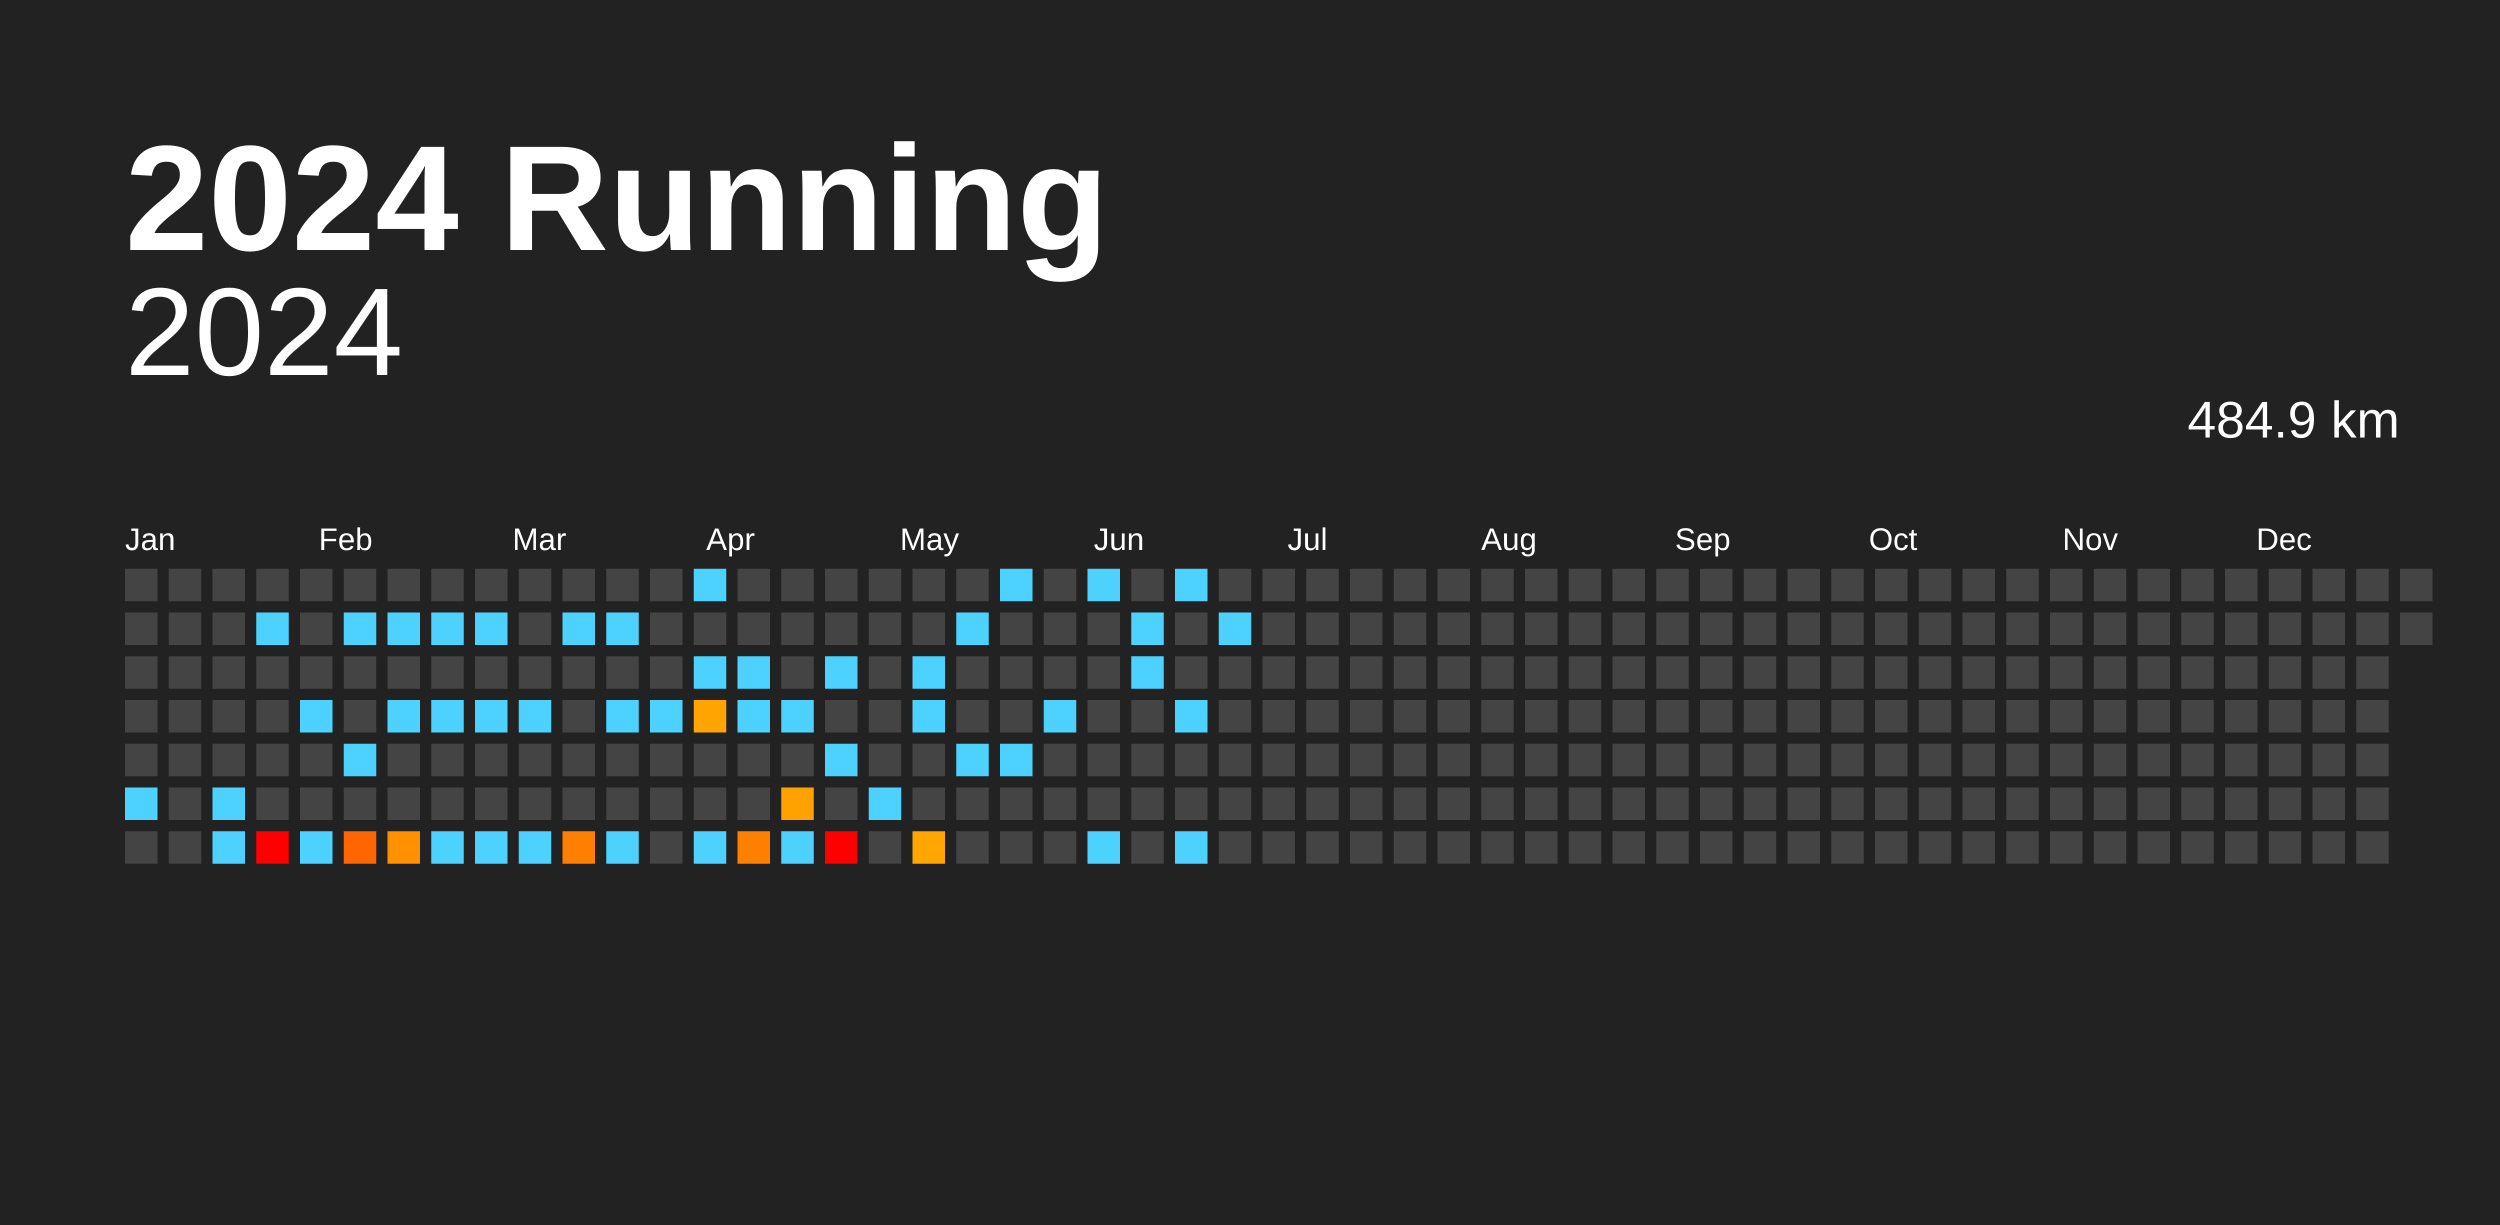
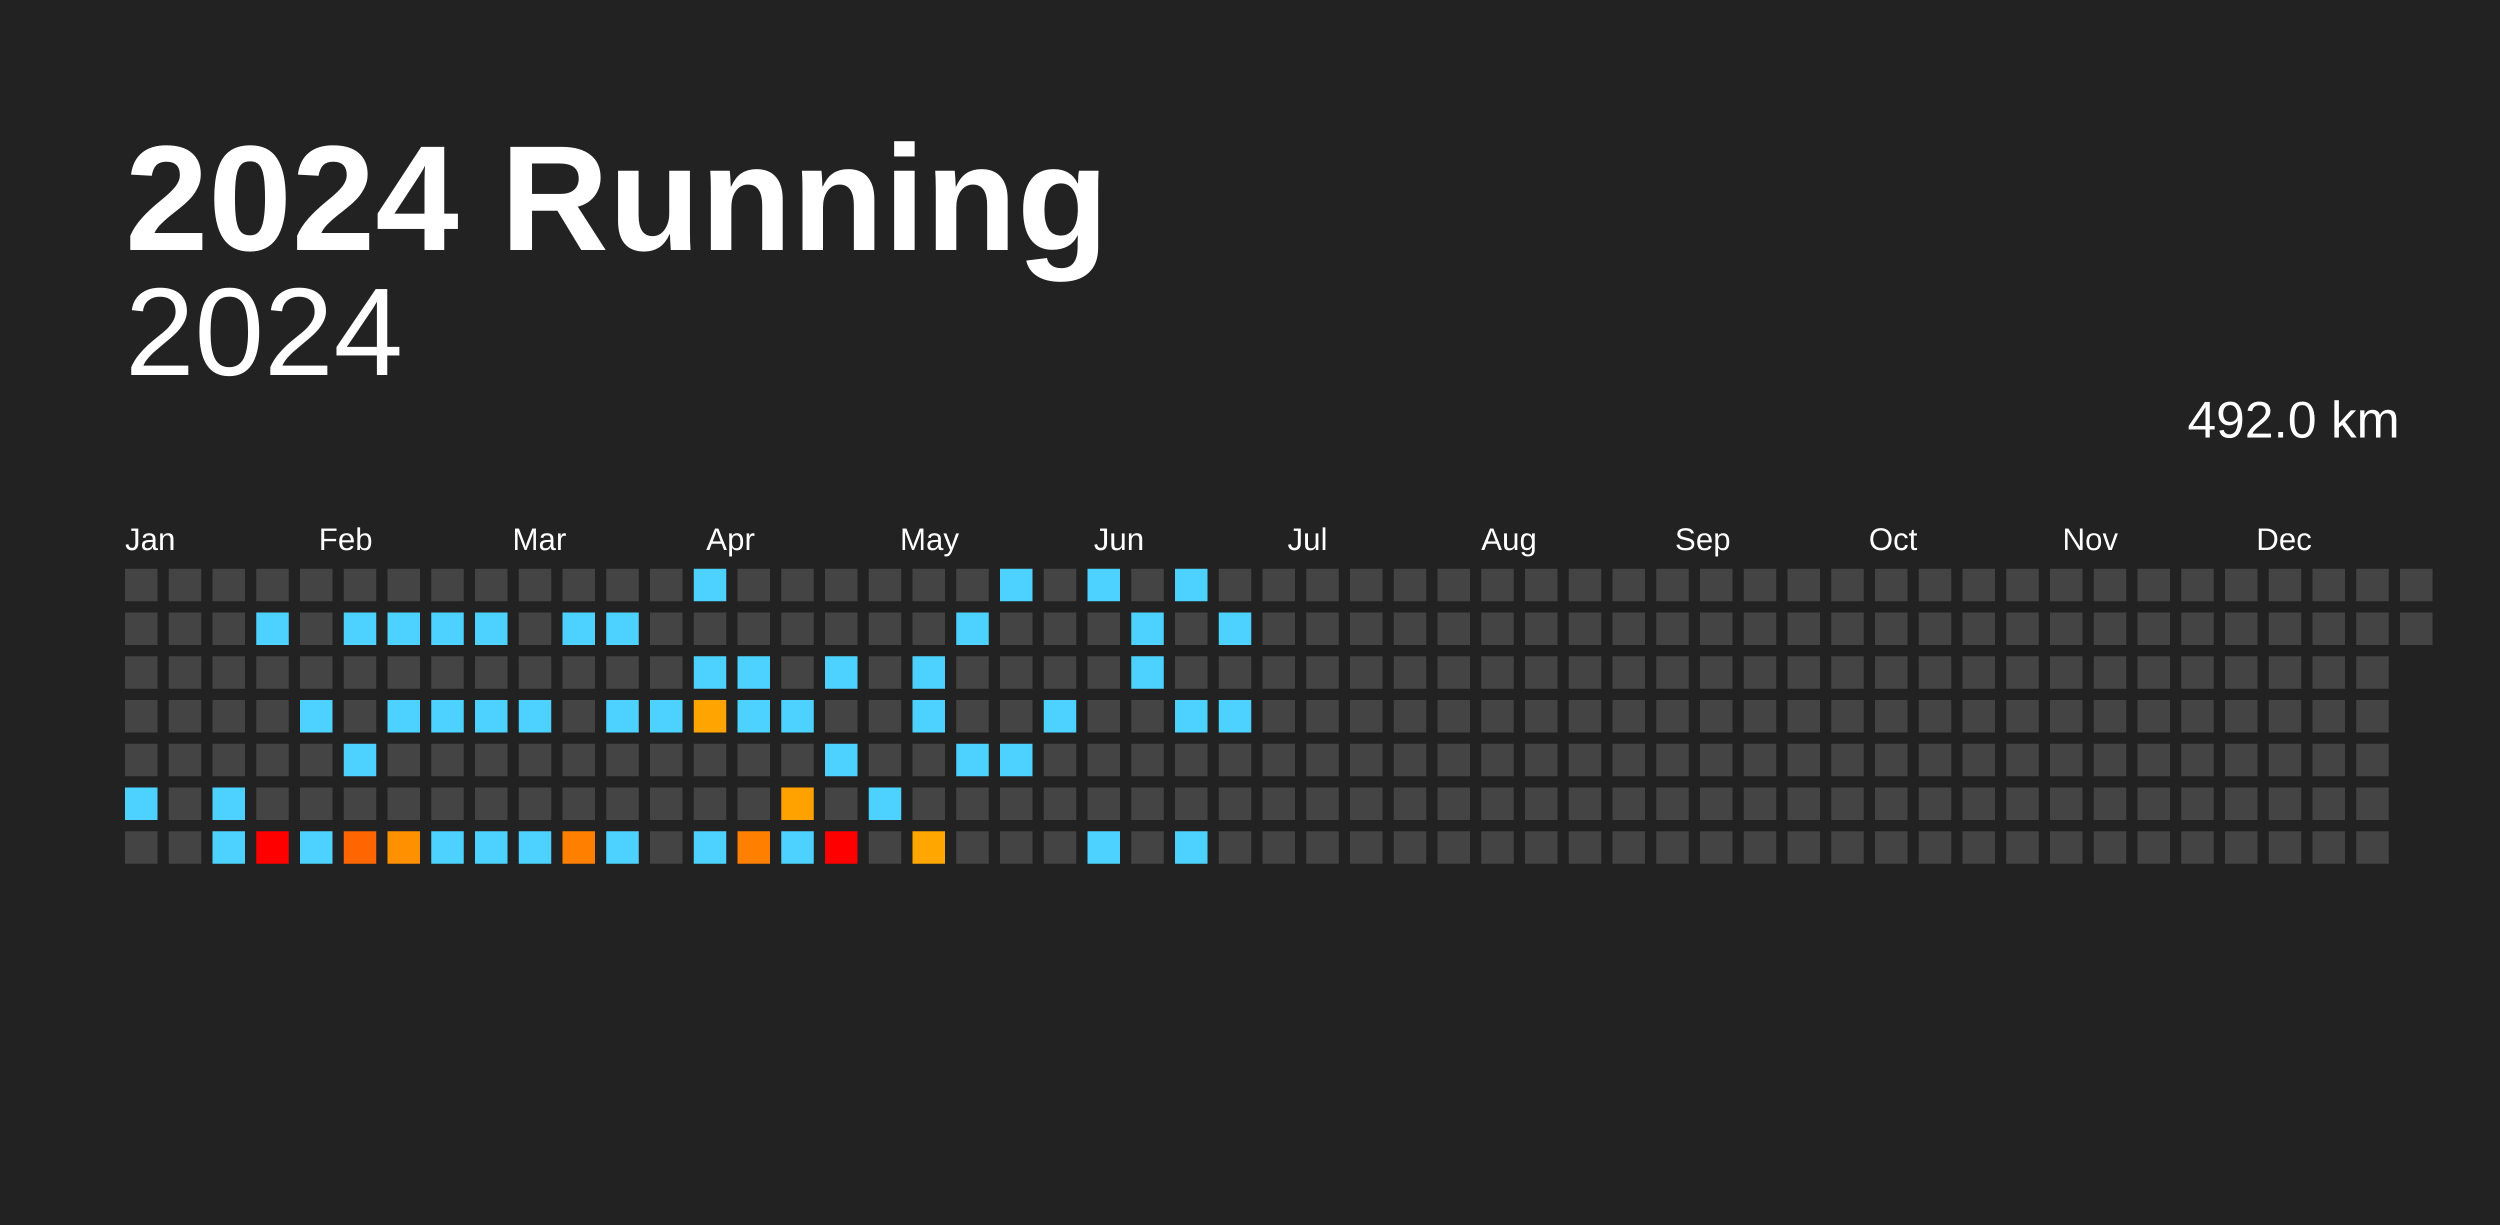
<svg xmlns="http://www.w3.org/2000/svg" baseProfile="full" height="98mm" version="1.1" viewBox="0,0,200,98" width="200mm">
  <defs />
  <rect fill="#222222" height="98" width="200" x="0" y="0" />
  <text fill="#FFFFFF" style="font-size:12px; font-family:Arial; font-weight:bold;" x="10" y="20">2024 Running</text>
  <text alignment-baseline="hanging" fill="#FFFFFF" style="font-size:10.0px; font-family:Arial;" x="10" y="30">2024</text>
-   <text alignment-baseline="hanging" fill="#FFFFFF" style="font-size:4.125px; font-family:Arial;" x="175" y="35">484.9 km</text>
+   <text alignment-baseline="hanging" fill="#FFFFFF" style="font-size:4.125px; font-family:Arial;" x="175" y="35">492.0 km</text>
  <text fill="#FFFFFF" style="font-size:2.5px; font-family:Arial" x="10.0" y="44">Jan</text>
  <text fill="#FFFFFF" style="font-size:2.5px; font-family:Arial" x="25.5" y="44">Feb</text>
  <text fill="#FFFFFF" style="font-size:2.5px; font-family:Arial" x="41.0" y="44">Mar</text>
  <text fill="#FFFFFF" style="font-size:2.5px; font-family:Arial" x="56.5" y="44">Apr</text>
  <text fill="#FFFFFF" style="font-size:2.5px; font-family:Arial" x="72.0" y="44">May</text>
  <text fill="#FFFFFF" style="font-size:2.5px; font-family:Arial" x="87.5" y="44">Jun</text>
  <text fill="#FFFFFF" style="font-size:2.5px; font-family:Arial" x="103.0" y="44">Jul</text>
  <text fill="#FFFFFF" style="font-size:2.5px; font-family:Arial" x="118.5" y="44">Aug</text>
  <text fill="#FFFFFF" style="font-size:2.5px; font-family:Arial" x="134.0" y="44">Sep</text>
  <text fill="#FFFFFF" style="font-size:2.5px; font-family:Arial" x="149.5" y="44">Oct</text>
  <text fill="#FFFFFF" style="font-size:2.5px; font-family:Arial" x="165.0" y="44">Nov</text>
  <text fill="#FFFFFF" style="font-size:2.5px; font-family:Arial" x="180.5" y="44">Dec</text>
  <rect fill="#444444" height="2.6" width="2.6" x="10.0" y="45.5" />
  <rect fill="#444444" height="2.6" width="2.6" x="10.0" y="49.0" />
  <rect fill="#444444" height="2.6" width="2.6" x="10.0" y="52.5" />
  <rect fill="#444444" height="2.6" width="2.6" x="10.0" y="56.0" />
  <rect fill="#444444" height="2.6" width="2.6" x="10.0" y="59.5" />
  <rect fill="#4dd2ff" height="2.6" width="2.6" x="10.0" y="63.0" />
  <rect fill="#444444" height="2.6" width="2.6" x="10.0" y="66.5" />
  <rect fill="#444444" height="2.6" width="2.6" x="13.5" y="45.5" />
  <rect fill="#444444" height="2.6" width="2.6" x="13.5" y="49.0" />
  <rect fill="#444444" height="2.6" width="2.6" x="13.5" y="52.5" />
  <rect fill="#444444" height="2.6" width="2.6" x="13.5" y="56.0" />
  <rect fill="#444444" height="2.6" width="2.6" x="13.5" y="59.5" />
  <rect fill="#444444" height="2.6" width="2.6" x="13.5" y="63.0" />
  <rect fill="#444444" height="2.6" width="2.6" x="13.5" y="66.5" />
  <rect fill="#444444" height="2.6" width="2.6" x="17.0" y="45.5" />
  <rect fill="#444444" height="2.6" width="2.6" x="17.0" y="49.0" />
  <rect fill="#444444" height="2.6" width="2.6" x="17.0" y="52.5" />
  <rect fill="#444444" height="2.6" width="2.6" x="17.0" y="56.0" />
  <rect fill="#444444" height="2.6" width="2.6" x="17.0" y="59.5" />
  <rect fill="#4dd2ff" height="2.6" width="2.6" x="17.0" y="63.0" />
  <rect fill="#4dd2ff" height="2.6" width="2.6" x="17.0" y="66.5" />
  <rect fill="#444444" height="2.6" width="2.6" x="20.5" y="45.5" />
  <rect fill="#4dd2ff" height="2.6" width="2.6" x="20.5" y="49.0" />
  <rect fill="#444444" height="2.6" width="2.6" x="20.5" y="52.5" />
  <rect fill="#444444" height="2.6" width="2.6" x="20.5" y="56.0" />
  <rect fill="#444444" height="2.6" width="2.6" x="20.5" y="59.5" />
  <rect fill="#444444" height="2.6" width="2.6" x="20.5" y="63.0" />
  <rect fill="red" height="2.6" width="2.6" x="20.5" y="66.5" />
  <rect fill="#444444" height="2.6" width="2.6" x="24.0" y="45.5" />
  <rect fill="#444444" height="2.6" width="2.6" x="24.0" y="49.0" />
  <rect fill="#444444" height="2.6" width="2.6" x="24.0" y="52.5" />
  <rect fill="#4dd2ff" height="2.6" width="2.6" x="24.0" y="56.0" />
  <rect fill="#444444" height="2.6" width="2.6" x="24.0" y="59.5" />
  <rect fill="#444444" height="2.6" width="2.6" x="24.0" y="63.0" />
  <rect fill="#4dd2ff" height="2.6" width="2.6" x="24.0" y="66.5" />
  <rect fill="#444444" height="2.6" width="2.6" x="27.5" y="45.5" />
  <rect fill="#4dd2ff" height="2.6" width="2.6" x="27.5" y="49.0" />
  <rect fill="#444444" height="2.6" width="2.6" x="27.5" y="52.5" />
  <rect fill="#444444" height="2.6" width="2.6" x="27.5" y="56.0" />
  <rect fill="#4dd2ff" height="2.6" width="2.6" x="27.5" y="59.5" />
  <rect fill="#444444" height="2.6" width="2.6" x="27.5" y="63.0" />
  <rect fill="#ff6500" height="2.6" width="2.6" x="27.5" y="66.5" />
  <rect fill="#444444" height="2.6" width="2.6" x="31.0" y="45.5" />
  <rect fill="#4dd2ff" height="2.6" width="2.6" x="31.0" y="49.0" />
  <rect fill="#444444" height="2.6" width="2.6" x="31.0" y="52.5" />
  <rect fill="#4dd2ff" height="2.6" width="2.6" x="31.0" y="56.0" />
  <rect fill="#444444" height="2.6" width="2.6" x="31.0" y="59.5" />
  <rect fill="#444444" height="2.6" width="2.6" x="31.0" y="63.0" />
  <rect fill="#ff9000" height="2.6" width="2.6" x="31.0" y="66.5" />
  <rect fill="#444444" height="2.6" width="2.6" x="34.5" y="45.5" />
  <rect fill="#4dd2ff" height="2.6" width="2.6" x="34.5" y="49.0" />
  <rect fill="#444444" height="2.6" width="2.6" x="34.5" y="52.5" />
  <rect fill="#4dd2ff" height="2.6" width="2.6" x="34.5" y="56.0" />
  <rect fill="#444444" height="2.6" width="2.6" x="34.5" y="59.5" />
  <rect fill="#444444" height="2.6" width="2.6" x="34.5" y="63.0" />
  <rect fill="#4dd2ff" height="2.6" width="2.6" x="34.5" y="66.5" />
  <rect fill="#444444" height="2.6" width="2.6" x="38.0" y="45.5" />
  <rect fill="#4dd2ff" height="2.6" width="2.6" x="38.0" y="49.0" />
  <rect fill="#444444" height="2.6" width="2.6" x="38.0" y="52.5" />
  <rect fill="#4dd2ff" height="2.6" width="2.6" x="38.0" y="56.0" />
  <rect fill="#444444" height="2.6" width="2.6" x="38.0" y="59.5" />
  <rect fill="#444444" height="2.6" width="2.6" x="38.0" y="63.0" />
  <rect fill="#4dd2ff" height="2.6" width="2.6" x="38.0" y="66.5" />
  <rect fill="#444444" height="2.6" width="2.6" x="41.5" y="45.5" />
  <rect fill="#444444" height="2.6" width="2.6" x="41.5" y="49.0" />
  <rect fill="#444444" height="2.6" width="2.6" x="41.5" y="52.5" />
  <rect fill="#4dd2ff" height="2.6" width="2.6" x="41.5" y="56.0" />
  <rect fill="#444444" height="2.6" width="2.6" x="41.5" y="59.5" />
  <rect fill="#444444" height="2.6" width="2.6" x="41.5" y="63.0" />
  <rect fill="#4dd2ff" height="2.6" width="2.6" x="41.5" y="66.5" />
  <rect fill="#444444" height="2.6" width="2.6" x="45.0" y="45.5" />
  <rect fill="#4dd2ff" height="2.6" width="2.6" x="45.0" y="49.0" />
  <rect fill="#444444" height="2.6" width="2.6" x="45.0" y="52.5" />
  <rect fill="#444444" height="2.6" width="2.6" x="45.0" y="56.0" />
  <rect fill="#444444" height="2.6" width="2.6" x="45.0" y="59.5" />
  <rect fill="#444444" height="2.6" width="2.6" x="45.0" y="63.0" />
  <rect fill="#ff7f00" height="2.6" width="2.6" x="45.0" y="66.5" />
  <rect fill="#444444" height="2.6" width="2.6" x="48.5" y="45.5" />
  <rect fill="#4dd2ff" height="2.6" width="2.6" x="48.5" y="49.0" />
  <rect fill="#444444" height="2.6" width="2.6" x="48.5" y="52.5" />
  <rect fill="#4dd2ff" height="2.6" width="2.6" x="48.5" y="56.0" />
  <rect fill="#444444" height="2.6" width="2.6" x="48.5" y="59.5" />
  <rect fill="#444444" height="2.6" width="2.6" x="48.5" y="63.0" />
  <rect fill="#4dd2ff" height="2.6" width="2.6" x="48.5" y="66.5" />
  <rect fill="#444444" height="2.6" width="2.6" x="52.0" y="45.5" />
  <rect fill="#444444" height="2.6" width="2.6" x="52.0" y="49.0" />
  <rect fill="#444444" height="2.6" width="2.6" x="52.0" y="52.5" />
  <rect fill="#4dd2ff" height="2.6" width="2.6" x="52.0" y="56.0" />
  <rect fill="#444444" height="2.6" width="2.6" x="52.0" y="59.5" />
  <rect fill="#444444" height="2.6" width="2.6" x="52.0" y="63.0" />
  <rect fill="#444444" height="2.6" width="2.6" x="52.0" y="66.5" />
  <rect fill="#4dd2ff" height="2.6" width="2.6" x="55.5" y="45.5" />
  <rect fill="#444444" height="2.6" width="2.6" x="55.5" y="49.0" />
  <rect fill="#4dd2ff" height="2.6" width="2.6" x="55.5" y="52.5" />
  <rect fill="#ffa400" height="2.6" width="2.6" x="55.5" y="56.0" />
  <rect fill="#444444" height="2.6" width="2.6" x="55.5" y="59.5" />
  <rect fill="#444444" height="2.6" width="2.6" x="55.5" y="63.0" />
  <rect fill="#4dd2ff" height="2.6" width="2.6" x="55.5" y="66.5" />
  <rect fill="#444444" height="2.6" width="2.6" x="59.0" y="45.5" />
  <rect fill="#444444" height="2.6" width="2.6" x="59.0" y="49.0" />
  <rect fill="#4dd2ff" height="2.6" width="2.6" x="59.0" y="52.5" />
  <rect fill="#4dd2ff" height="2.6" width="2.6" x="59.0" y="56.0" />
  <rect fill="#444444" height="2.6" width="2.6" x="59.0" y="59.5" />
  <rect fill="#444444" height="2.6" width="2.6" x="59.0" y="63.0" />
  <rect fill="#ff7f00" height="2.6" width="2.6" x="59.0" y="66.5" />
  <rect fill="#444444" height="2.6" width="2.6" x="62.5" y="45.5" />
  <rect fill="#444444" height="2.6" width="2.6" x="62.5" y="49.0" />
  <rect fill="#444444" height="2.6" width="2.6" x="62.5" y="52.5" />
  <rect fill="#4dd2ff" height="2.6" width="2.6" x="62.5" y="56.0" />
  <rect fill="#444444" height="2.6" width="2.6" x="62.5" y="59.5" />
  <rect fill="#ffa200" height="2.6" width="2.6" x="62.5" y="63.0" />
  <rect fill="#4dd2ff" height="2.6" width="2.6" x="62.5" y="66.5" />
  <rect fill="#444444" height="2.6" width="2.6" x="66.0" y="45.5" />
  <rect fill="#444444" height="2.6" width="2.6" x="66.0" y="49.0" />
  <rect fill="#4dd2ff" height="2.6" width="2.6" x="66.0" y="52.5" />
  <rect fill="#444444" height="2.6" width="2.6" x="66.0" y="56.0" />
  <rect fill="#4dd2ff" height="2.6" width="2.6" x="66.0" y="59.5" />
  <rect fill="#444444" height="2.6" width="2.6" x="66.0" y="63.0" />
  <rect fill="red" height="2.6" width="2.6" x="66.0" y="66.5" />
  <rect fill="#444444" height="2.6" width="2.6" x="69.5" y="45.5" />
  <rect fill="#444444" height="2.6" width="2.6" x="69.5" y="49.0" />
  <rect fill="#444444" height="2.6" width="2.6" x="69.5" y="52.5" />
  <rect fill="#444444" height="2.6" width="2.6" x="69.5" y="56.0" />
  <rect fill="#444444" height="2.6" width="2.6" x="69.5" y="59.5" />
  <rect fill="#4dd2ff" height="2.6" width="2.6" x="69.5" y="63.0" />
  <rect fill="#444444" height="2.6" width="2.6" x="69.5" y="66.5" />
  <rect fill="#444444" height="2.6" width="2.6" x="73.0" y="45.5" />
  <rect fill="#444444" height="2.6" width="2.6" x="73.0" y="49.0" />
  <rect fill="#4dd2ff" height="2.6" width="2.6" x="73.0" y="52.5" />
  <rect fill="#4dd2ff" height="2.6" width="2.6" x="73.0" y="56.0" />
  <rect fill="#444444" height="2.6" width="2.6" x="73.0" y="59.5" />
  <rect fill="#444444" height="2.6" width="2.6" x="73.0" y="63.0" />
  <rect fill="#ffa600" height="2.6" width="2.6" x="73.0" y="66.5" />
  <rect fill="#444444" height="2.6" width="2.6" x="76.5" y="45.5" />
  <rect fill="#4dd2ff" height="2.6" width="2.6" x="76.5" y="49.0" />
  <rect fill="#444444" height="2.6" width="2.6" x="76.5" y="52.5" />
  <rect fill="#444444" height="2.6" width="2.6" x="76.5" y="56.0" />
  <rect fill="#4dd2ff" height="2.6" width="2.6" x="76.5" y="59.5" />
  <rect fill="#444444" height="2.6" width="2.6" x="76.5" y="63.0" />
  <rect fill="#444444" height="2.6" width="2.6" x="76.5" y="66.5" />
  <rect fill="#4dd2ff" height="2.6" width="2.6" x="80.0" y="45.5" />
  <rect fill="#444444" height="2.6" width="2.6" x="80.0" y="49.0" />
  <rect fill="#444444" height="2.6" width="2.6" x="80.0" y="52.5" />
  <rect fill="#444444" height="2.6" width="2.6" x="80.0" y="56.0" />
  <rect fill="#4dd2ff" height="2.6" width="2.6" x="80.0" y="59.5" />
  <rect fill="#444444" height="2.6" width="2.6" x="80.0" y="63.0" />
  <rect fill="#444444" height="2.6" width="2.6" x="80.0" y="66.5" />
  <rect fill="#444444" height="2.6" width="2.6" x="83.5" y="45.5" />
  <rect fill="#444444" height="2.6" width="2.6" x="83.5" y="49.0" />
  <rect fill="#444444" height="2.6" width="2.6" x="83.5" y="52.5" />
  <rect fill="#4dd2ff" height="2.6" width="2.6" x="83.5" y="56.0" />
  <rect fill="#444444" height="2.6" width="2.6" x="83.5" y="59.5" />
  <rect fill="#444444" height="2.6" width="2.6" x="83.5" y="63.0" />
  <rect fill="#444444" height="2.6" width="2.6" x="83.5" y="66.5" />
  <rect fill="#4dd2ff" height="2.6" width="2.6" x="87.0" y="45.5" />
  <rect fill="#444444" height="2.6" width="2.6" x="87.0" y="49.0" />
  <rect fill="#444444" height="2.6" width="2.6" x="87.0" y="52.5" />
  <rect fill="#444444" height="2.6" width="2.6" x="87.0" y="56.0" />
  <rect fill="#444444" height="2.6" width="2.6" x="87.0" y="59.5" />
  <rect fill="#444444" height="2.6" width="2.6" x="87.0" y="63.0" />
  <rect fill="#4dd2ff" height="2.6" width="2.6" x="87.0" y="66.5" />
  <rect fill="#444444" height="2.6" width="2.6" x="90.5" y="45.5" />
  <rect fill="#4dd2ff" height="2.6" width="2.6" x="90.5" y="49.0" />
  <rect fill="#4dd2ff" height="2.6" width="2.6" x="90.5" y="52.5" />
  <rect fill="#444444" height="2.6" width="2.6" x="90.5" y="56.0" />
  <rect fill="#444444" height="2.6" width="2.6" x="90.5" y="59.5" />
  <rect fill="#444444" height="2.6" width="2.6" x="90.5" y="63.0" />
  <rect fill="#444444" height="2.6" width="2.6" x="90.5" y="66.5" />
  <rect fill="#4dd2ff" height="2.6" width="2.6" x="94.0" y="45.5" />
  <rect fill="#444444" height="2.6" width="2.6" x="94.0" y="49.0" />
  <rect fill="#444444" height="2.6" width="2.6" x="94.0" y="52.5" />
  <rect fill="#4dd2ff" height="2.6" width="2.6" x="94.0" y="56.0" />
  <rect fill="#444444" height="2.6" width="2.6" x="94.0" y="59.5" />
  <rect fill="#444444" height="2.6" width="2.6" x="94.0" y="63.0" />
  <rect fill="#4dd2ff" height="2.6" width="2.6" x="94.0" y="66.5" />
  <rect fill="#444444" height="2.6" width="2.6" x="97.5" y="45.5" />
  <rect fill="#4dd2ff" height="2.6" width="2.6" x="97.5" y="49.0" />
  <rect fill="#444444" height="2.6" width="2.6" x="97.5" y="52.5" />
-   <rect fill="#444444" height="2.6" width="2.6" x="97.5" y="56.0" />
+   <rect fill="#4dd2ff" height="2.6" width="2.6" x="97.5" y="56.0" />
  <rect fill="#444444" height="2.6" width="2.6" x="97.5" y="59.5" />
  <rect fill="#444444" height="2.6" width="2.6" x="97.5" y="63.0" />
  <rect fill="#444444" height="2.6" width="2.6" x="97.5" y="66.5" />
  <rect fill="#444444" height="2.6" width="2.6" x="101.0" y="45.5" />
  <rect fill="#444444" height="2.6" width="2.6" x="101.0" y="49.0" />
  <rect fill="#444444" height="2.6" width="2.6" x="101.0" y="52.5" />
  <rect fill="#444444" height="2.6" width="2.6" x="101.0" y="56.0" />
  <rect fill="#444444" height="2.6" width="2.6" x="101.0" y="59.5" />
  <rect fill="#444444" height="2.6" width="2.6" x="101.0" y="63.0" />
  <rect fill="#444444" height="2.6" width="2.6" x="101.0" y="66.5" />
  <rect fill="#444444" height="2.6" width="2.6" x="104.5" y="45.5" />
  <rect fill="#444444" height="2.6" width="2.6" x="104.5" y="49.0" />
  <rect fill="#444444" height="2.6" width="2.6" x="104.5" y="52.5" />
  <rect fill="#444444" height="2.6" width="2.6" x="104.5" y="56.0" />
  <rect fill="#444444" height="2.6" width="2.6" x="104.5" y="59.5" />
  <rect fill="#444444" height="2.6" width="2.6" x="104.5" y="63.0" />
  <rect fill="#444444" height="2.6" width="2.6" x="104.5" y="66.5" />
  <rect fill="#444444" height="2.6" width="2.6" x="108.0" y="45.5" />
  <rect fill="#444444" height="2.6" width="2.6" x="108.0" y="49.0" />
  <rect fill="#444444" height="2.6" width="2.6" x="108.0" y="52.5" />
  <rect fill="#444444" height="2.6" width="2.6" x="108.0" y="56.0" />
  <rect fill="#444444" height="2.6" width="2.6" x="108.0" y="59.5" />
  <rect fill="#444444" height="2.6" width="2.6" x="108.0" y="63.0" />
  <rect fill="#444444" height="2.6" width="2.6" x="108.0" y="66.5" />
  <rect fill="#444444" height="2.6" width="2.6" x="111.5" y="45.5" />
  <rect fill="#444444" height="2.6" width="2.6" x="111.5" y="49.0" />
  <rect fill="#444444" height="2.6" width="2.6" x="111.5" y="52.5" />
  <rect fill="#444444" height="2.6" width="2.6" x="111.5" y="56.0" />
  <rect fill="#444444" height="2.6" width="2.6" x="111.5" y="59.5" />
  <rect fill="#444444" height="2.6" width="2.6" x="111.5" y="63.0" />
  <rect fill="#444444" height="2.6" width="2.6" x="111.5" y="66.5" />
  <rect fill="#444444" height="2.6" width="2.6" x="115.0" y="45.5" />
  <rect fill="#444444" height="2.6" width="2.6" x="115.0" y="49.0" />
  <rect fill="#444444" height="2.6" width="2.6" x="115.0" y="52.5" />
  <rect fill="#444444" height="2.6" width="2.6" x="115.0" y="56.0" />
  <rect fill="#444444" height="2.6" width="2.6" x="115.0" y="59.5" />
  <rect fill="#444444" height="2.6" width="2.6" x="115.0" y="63.0" />
  <rect fill="#444444" height="2.6" width="2.6" x="115.0" y="66.5" />
  <rect fill="#444444" height="2.6" width="2.6" x="118.5" y="45.5" />
  <rect fill="#444444" height="2.6" width="2.6" x="118.5" y="49.0" />
  <rect fill="#444444" height="2.6" width="2.6" x="118.5" y="52.5" />
  <rect fill="#444444" height="2.6" width="2.6" x="118.5" y="56.0" />
  <rect fill="#444444" height="2.6" width="2.6" x="118.5" y="59.5" />
  <rect fill="#444444" height="2.6" width="2.6" x="118.5" y="63.0" />
  <rect fill="#444444" height="2.6" width="2.6" x="118.5" y="66.5" />
  <rect fill="#444444" height="2.6" width="2.6" x="122.0" y="45.5" />
  <rect fill="#444444" height="2.6" width="2.6" x="122.0" y="49.0" />
  <rect fill="#444444" height="2.6" width="2.6" x="122.0" y="52.5" />
  <rect fill="#444444" height="2.6" width="2.6" x="122.0" y="56.0" />
  <rect fill="#444444" height="2.6" width="2.6" x="122.0" y="59.5" />
  <rect fill="#444444" height="2.6" width="2.6" x="122.0" y="63.0" />
  <rect fill="#444444" height="2.6" width="2.6" x="122.0" y="66.5" />
  <rect fill="#444444" height="2.6" width="2.6" x="125.5" y="45.5" />
  <rect fill="#444444" height="2.6" width="2.6" x="125.5" y="49.0" />
  <rect fill="#444444" height="2.6" width="2.6" x="125.5" y="52.5" />
  <rect fill="#444444" height="2.6" width="2.6" x="125.5" y="56.0" />
  <rect fill="#444444" height="2.6" width="2.6" x="125.5" y="59.5" />
  <rect fill="#444444" height="2.6" width="2.6" x="125.5" y="63.0" />
  <rect fill="#444444" height="2.6" width="2.6" x="125.5" y="66.5" />
  <rect fill="#444444" height="2.6" width="2.6" x="129.0" y="45.5" />
  <rect fill="#444444" height="2.6" width="2.6" x="129.0" y="49.0" />
  <rect fill="#444444" height="2.6" width="2.6" x="129.0" y="52.5" />
  <rect fill="#444444" height="2.6" width="2.6" x="129.0" y="56.0" />
  <rect fill="#444444" height="2.6" width="2.6" x="129.0" y="59.5" />
  <rect fill="#444444" height="2.6" width="2.6" x="129.0" y="63.0" />
  <rect fill="#444444" height="2.6" width="2.6" x="129.0" y="66.5" />
  <rect fill="#444444" height="2.6" width="2.6" x="132.5" y="45.5" />
  <rect fill="#444444" height="2.6" width="2.6" x="132.5" y="49.0" />
  <rect fill="#444444" height="2.6" width="2.6" x="132.5" y="52.5" />
  <rect fill="#444444" height="2.6" width="2.6" x="132.5" y="56.0" />
  <rect fill="#444444" height="2.6" width="2.6" x="132.5" y="59.5" />
  <rect fill="#444444" height="2.6" width="2.6" x="132.5" y="63.0" />
  <rect fill="#444444" height="2.6" width="2.6" x="132.5" y="66.5" />
  <rect fill="#444444" height="2.6" width="2.6" x="136.0" y="45.5" />
  <rect fill="#444444" height="2.6" width="2.6" x="136.0" y="49.0" />
  <rect fill="#444444" height="2.6" width="2.6" x="136.0" y="52.5" />
  <rect fill="#444444" height="2.6" width="2.6" x="136.0" y="56.0" />
  <rect fill="#444444" height="2.6" width="2.6" x="136.0" y="59.5" />
  <rect fill="#444444" height="2.6" width="2.6" x="136.0" y="63.0" />
  <rect fill="#444444" height="2.6" width="2.6" x="136.0" y="66.5" />
  <rect fill="#444444" height="2.6" width="2.6" x="139.5" y="45.5" />
  <rect fill="#444444" height="2.6" width="2.6" x="139.5" y="49.0" />
  <rect fill="#444444" height="2.6" width="2.6" x="139.5" y="52.5" />
  <rect fill="#444444" height="2.6" width="2.6" x="139.5" y="56.0" />
  <rect fill="#444444" height="2.6" width="2.6" x="139.5" y="59.5" />
  <rect fill="#444444" height="2.6" width="2.6" x="139.5" y="63.0" />
  <rect fill="#444444" height="2.6" width="2.6" x="139.5" y="66.5" />
  <rect fill="#444444" height="2.6" width="2.6" x="143.0" y="45.5" />
  <rect fill="#444444" height="2.6" width="2.6" x="143.0" y="49.0" />
  <rect fill="#444444" height="2.6" width="2.6" x="143.0" y="52.5" />
  <rect fill="#444444" height="2.6" width="2.6" x="143.0" y="56.0" />
  <rect fill="#444444" height="2.6" width="2.6" x="143.0" y="59.5" />
  <rect fill="#444444" height="2.6" width="2.6" x="143.0" y="63.0" />
  <rect fill="#444444" height="2.6" width="2.6" x="143.0" y="66.5" />
  <rect fill="#444444" height="2.6" width="2.6" x="146.5" y="45.5" />
  <rect fill="#444444" height="2.6" width="2.6" x="146.5" y="49.0" />
  <rect fill="#444444" height="2.6" width="2.6" x="146.5" y="52.5" />
  <rect fill="#444444" height="2.6" width="2.6" x="146.5" y="56.0" />
  <rect fill="#444444" height="2.6" width="2.6" x="146.5" y="59.5" />
  <rect fill="#444444" height="2.6" width="2.6" x="146.5" y="63.0" />
  <rect fill="#444444" height="2.6" width="2.6" x="146.5" y="66.5" />
  <rect fill="#444444" height="2.6" width="2.6" x="150.0" y="45.5" />
  <rect fill="#444444" height="2.6" width="2.6" x="150.0" y="49.0" />
  <rect fill="#444444" height="2.6" width="2.6" x="150.0" y="52.5" />
  <rect fill="#444444" height="2.6" width="2.6" x="150.0" y="56.0" />
  <rect fill="#444444" height="2.6" width="2.6" x="150.0" y="59.5" />
  <rect fill="#444444" height="2.6" width="2.6" x="150.0" y="63.0" />
  <rect fill="#444444" height="2.6" width="2.6" x="150.0" y="66.5" />
  <rect fill="#444444" height="2.6" width="2.6" x="153.5" y="45.5" />
  <rect fill="#444444" height="2.6" width="2.6" x="153.5" y="49.0" />
  <rect fill="#444444" height="2.6" width="2.6" x="153.5" y="52.5" />
  <rect fill="#444444" height="2.6" width="2.6" x="153.5" y="56.0" />
  <rect fill="#444444" height="2.6" width="2.6" x="153.5" y="59.5" />
  <rect fill="#444444" height="2.6" width="2.6" x="153.5" y="63.0" />
  <rect fill="#444444" height="2.6" width="2.6" x="153.5" y="66.5" />
  <rect fill="#444444" height="2.6" width="2.6" x="157.0" y="45.5" />
  <rect fill="#444444" height="2.6" width="2.6" x="157.0" y="49.0" />
  <rect fill="#444444" height="2.6" width="2.6" x="157.0" y="52.5" />
  <rect fill="#444444" height="2.6" width="2.6" x="157.0" y="56.0" />
  <rect fill="#444444" height="2.6" width="2.6" x="157.0" y="59.5" />
  <rect fill="#444444" height="2.6" width="2.6" x="157.0" y="63.0" />
  <rect fill="#444444" height="2.6" width="2.6" x="157.0" y="66.5" />
  <rect fill="#444444" height="2.6" width="2.6" x="160.5" y="45.5" />
  <rect fill="#444444" height="2.6" width="2.6" x="160.5" y="49.0" />
  <rect fill="#444444" height="2.6" width="2.6" x="160.5" y="52.5" />
  <rect fill="#444444" height="2.6" width="2.6" x="160.5" y="56.0" />
  <rect fill="#444444" height="2.6" width="2.6" x="160.5" y="59.5" />
  <rect fill="#444444" height="2.6" width="2.6" x="160.5" y="63.0" />
  <rect fill="#444444" height="2.6" width="2.6" x="160.5" y="66.5" />
  <rect fill="#444444" height="2.6" width="2.6" x="164.0" y="45.5" />
  <rect fill="#444444" height="2.6" width="2.6" x="164.0" y="49.0" />
  <rect fill="#444444" height="2.6" width="2.6" x="164.0" y="52.5" />
  <rect fill="#444444" height="2.6" width="2.6" x="164.0" y="56.0" />
  <rect fill="#444444" height="2.6" width="2.6" x="164.0" y="59.5" />
  <rect fill="#444444" height="2.6" width="2.6" x="164.0" y="63.0" />
  <rect fill="#444444" height="2.6" width="2.6" x="164.0" y="66.5" />
  <rect fill="#444444" height="2.6" width="2.6" x="167.5" y="45.5" />
  <rect fill="#444444" height="2.6" width="2.6" x="167.5" y="49.0" />
  <rect fill="#444444" height="2.6" width="2.6" x="167.5" y="52.5" />
  <rect fill="#444444" height="2.6" width="2.6" x="167.5" y="56.0" />
  <rect fill="#444444" height="2.6" width="2.6" x="167.5" y="59.5" />
  <rect fill="#444444" height="2.6" width="2.6" x="167.5" y="63.0" />
  <rect fill="#444444" height="2.6" width="2.6" x="167.5" y="66.5" />
  <rect fill="#444444" height="2.6" width="2.6" x="171.0" y="45.5" />
  <rect fill="#444444" height="2.6" width="2.6" x="171.0" y="49.0" />
  <rect fill="#444444" height="2.6" width="2.6" x="171.0" y="52.5" />
  <rect fill="#444444" height="2.6" width="2.6" x="171.0" y="56.0" />
  <rect fill="#444444" height="2.6" width="2.6" x="171.0" y="59.5" />
  <rect fill="#444444" height="2.6" width="2.6" x="171.0" y="63.0" />
  <rect fill="#444444" height="2.6" width="2.6" x="171.0" y="66.5" />
  <rect fill="#444444" height="2.6" width="2.6" x="174.5" y="45.5" />
  <rect fill="#444444" height="2.6" width="2.6" x="174.5" y="49.0" />
  <rect fill="#444444" height="2.6" width="2.6" x="174.5" y="52.5" />
  <rect fill="#444444" height="2.6" width="2.6" x="174.5" y="56.0" />
  <rect fill="#444444" height="2.6" width="2.6" x="174.5" y="59.5" />
  <rect fill="#444444" height="2.6" width="2.6" x="174.5" y="63.0" />
  <rect fill="#444444" height="2.6" width="2.6" x="174.5" y="66.5" />
  <rect fill="#444444" height="2.6" width="2.6" x="178.0" y="45.5" />
  <rect fill="#444444" height="2.6" width="2.6" x="178.0" y="49.0" />
  <rect fill="#444444" height="2.6" width="2.6" x="178.0" y="52.5" />
  <rect fill="#444444" height="2.6" width="2.6" x="178.0" y="56.0" />
  <rect fill="#444444" height="2.6" width="2.6" x="178.0" y="59.5" />
  <rect fill="#444444" height="2.6" width="2.6" x="178.0" y="63.0" />
  <rect fill="#444444" height="2.6" width="2.6" x="178.0" y="66.5" />
  <rect fill="#444444" height="2.6" width="2.6" x="181.5" y="45.5" />
  <rect fill="#444444" height="2.6" width="2.6" x="181.5" y="49.0" />
  <rect fill="#444444" height="2.6" width="2.6" x="181.5" y="52.5" />
  <rect fill="#444444" height="2.6" width="2.6" x="181.5" y="56.0" />
  <rect fill="#444444" height="2.6" width="2.6" x="181.5" y="59.5" />
  <rect fill="#444444" height="2.6" width="2.6" x="181.5" y="63.0" />
  <rect fill="#444444" height="2.6" width="2.6" x="181.5" y="66.5" />
  <rect fill="#444444" height="2.6" width="2.6" x="185.0" y="45.5" />
  <rect fill="#444444" height="2.6" width="2.6" x="185.0" y="49.0" />
  <rect fill="#444444" height="2.6" width="2.6" x="185.0" y="52.5" />
  <rect fill="#444444" height="2.6" width="2.6" x="185.0" y="56.0" />
  <rect fill="#444444" height="2.6" width="2.6" x="185.0" y="59.5" />
  <rect fill="#444444" height="2.6" width="2.6" x="185.0" y="63.0" />
  <rect fill="#444444" height="2.6" width="2.6" x="185.0" y="66.5" />
  <rect fill="#444444" height="2.6" width="2.6" x="188.5" y="45.5" />
  <rect fill="#444444" height="2.6" width="2.6" x="188.5" y="49.0" />
  <rect fill="#444444" height="2.6" width="2.6" x="188.5" y="52.5" />
  <rect fill="#444444" height="2.6" width="2.6" x="188.5" y="56.0" />
  <rect fill="#444444" height="2.6" width="2.6" x="188.5" y="59.5" />
  <rect fill="#444444" height="2.6" width="2.6" x="188.5" y="63.0" />
  <rect fill="#444444" height="2.6" width="2.6" x="188.5" y="66.5" />
  <rect fill="#444444" height="2.6" width="2.6" x="192.0" y="45.5" />
  <rect fill="#444444" height="2.6" width="2.6" x="192.0" y="49.0" />
</svg>
